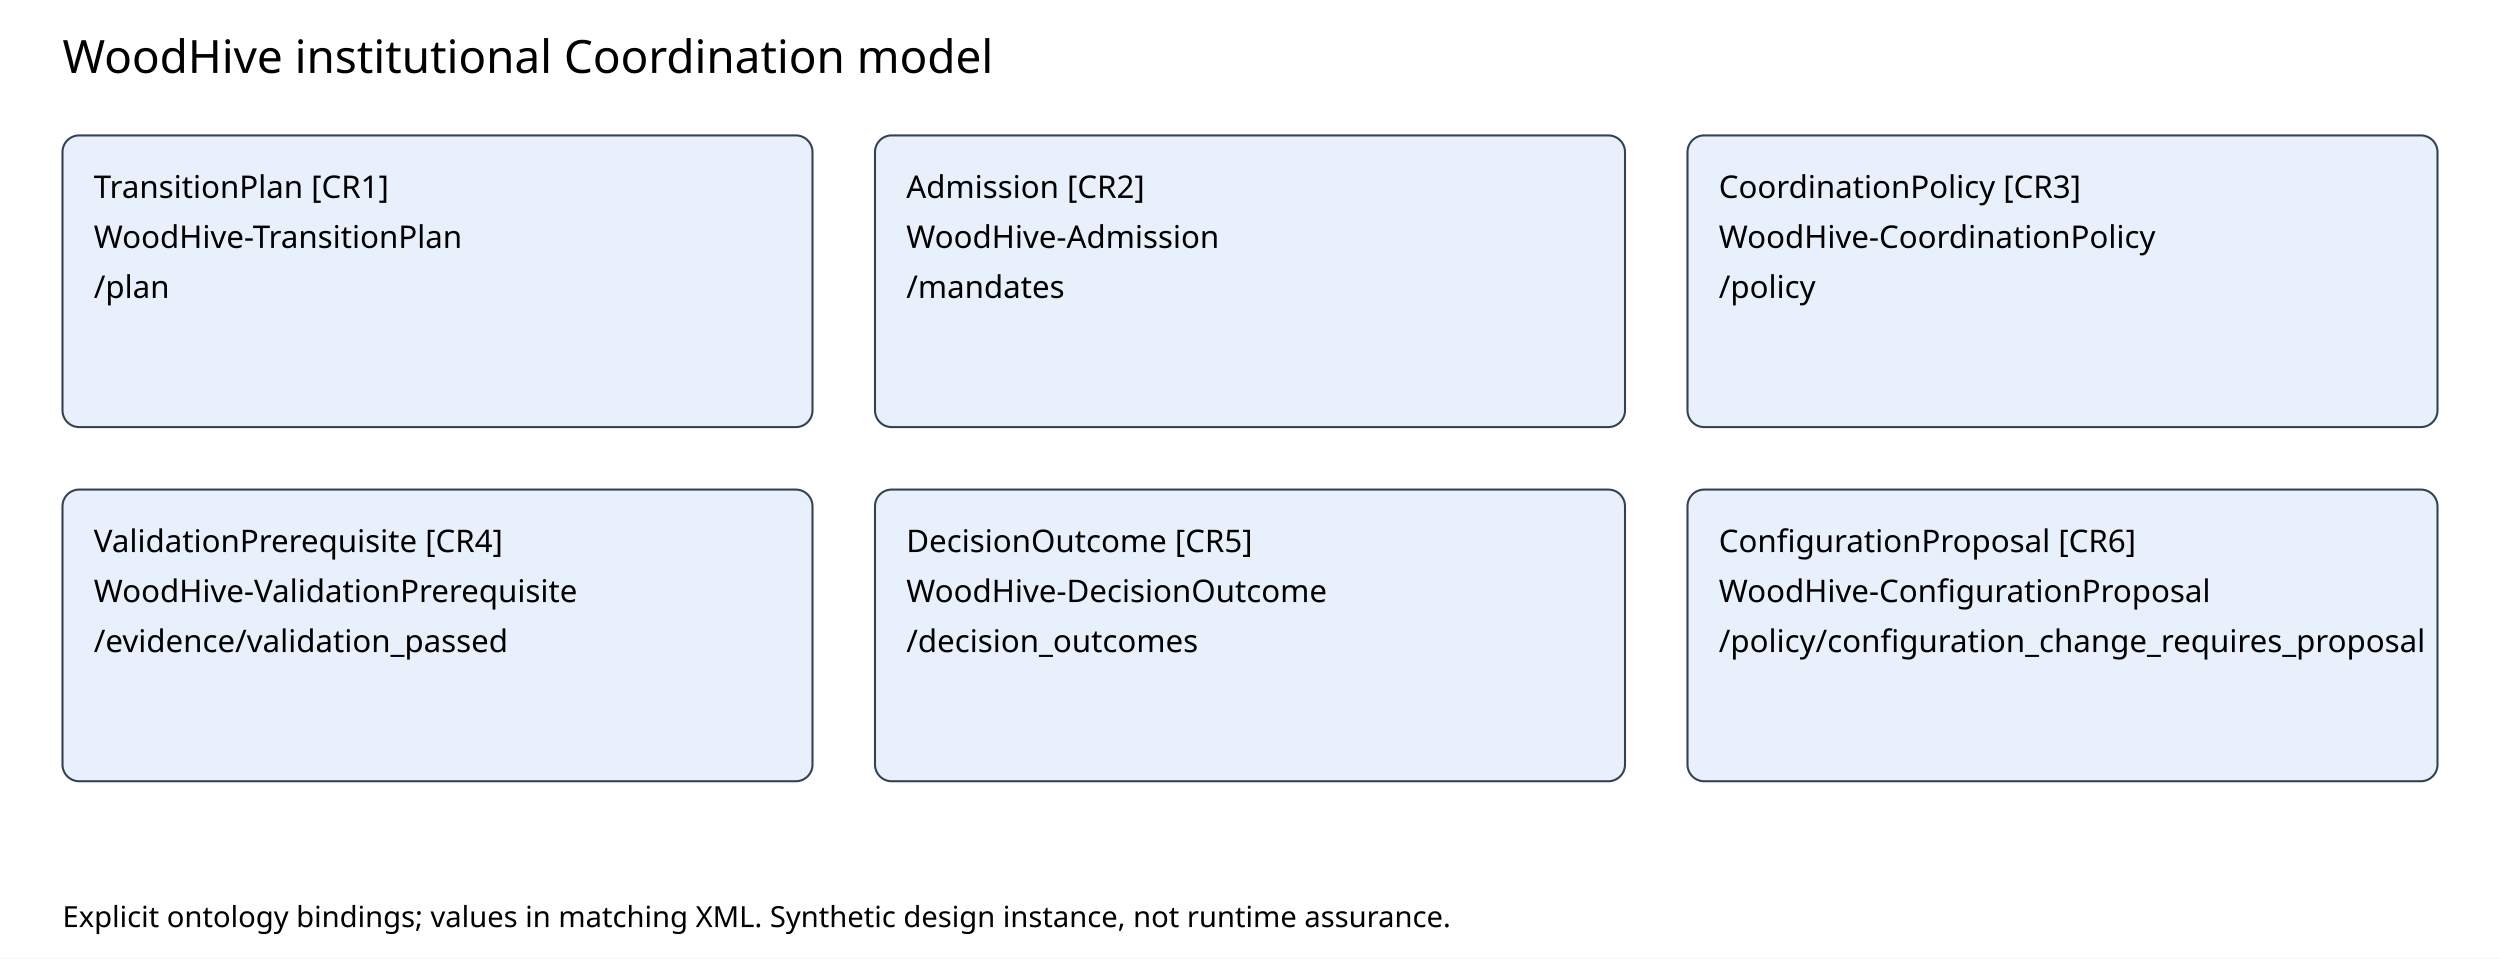
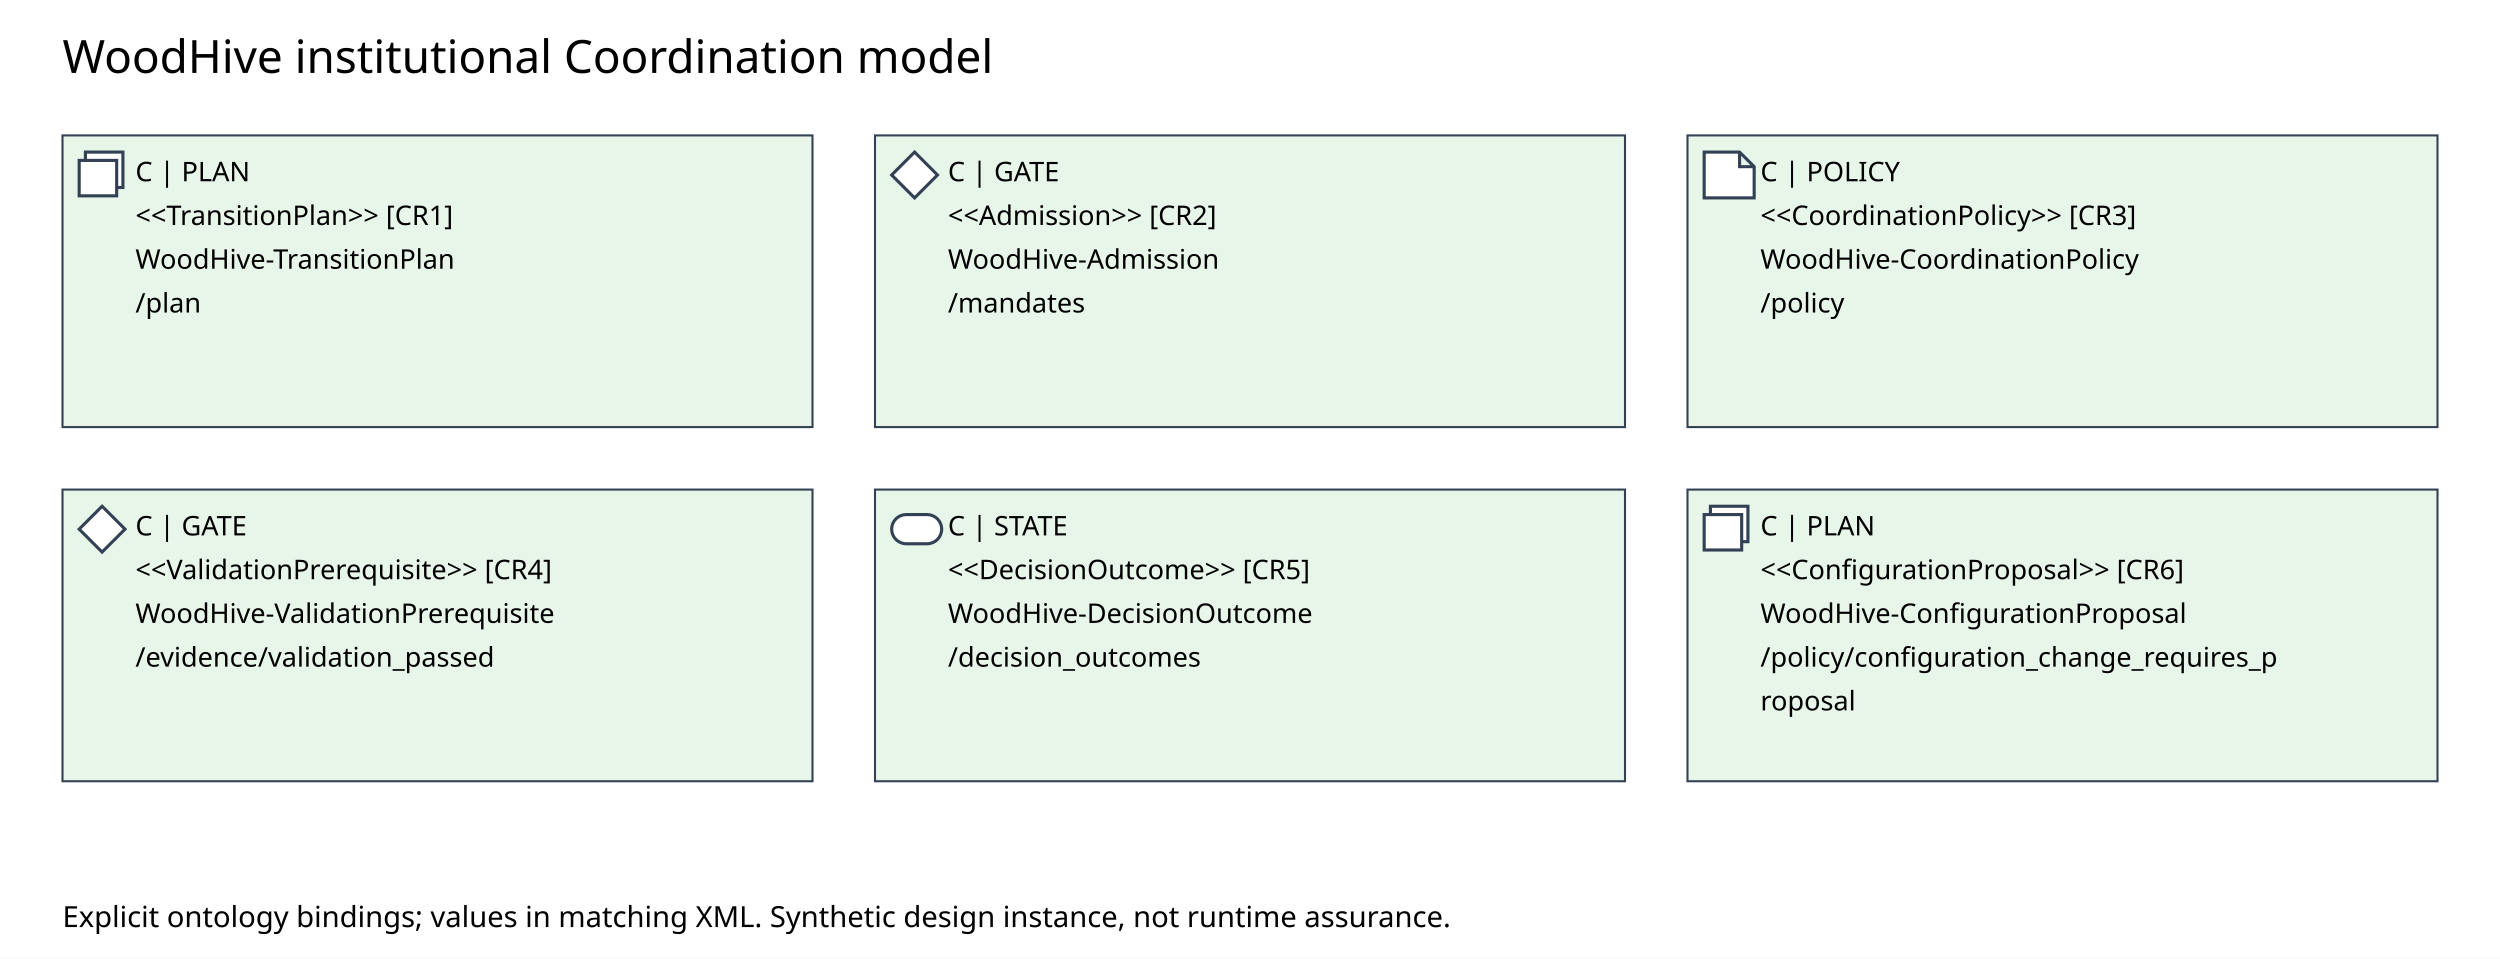
<svg xmlns="http://www.w3.org/2000/svg" width="1200" height="460">
  <rect width="1200" height="460" fill="white" />
  <text x="30" y="35" font-family="sans-serif" font-size="22">WoodHive institutional Coordination model</text>
-   <rect x="30" y="65" width="360" height="140" rx="8" fill="#e8f0fb" stroke="#334155" />
-   <text x="45" y="95" font-family="sans-serif" font-size="15">
-     <tspan x="45" dy="0">TransitionPlan [CR1]</tspan>
-     <tspan x="45" dy="24">WoodHive-TransitionPlan</tspan>
-     <tspan x="45" dy="24">/plan</tspan>
+   <rect x="30" y="65" width="360" height="140" fill="#e8f5e9" stroke="#334155" />
+   <rect x="41" y="73" width="18" height="17" stroke="#334155" stroke-width="1.5" fill="white" />
+   <rect x="38" y="77" width="18" height="17" stroke="#334155" stroke-width="1.5" fill="white" />
+   <text x="65" y="87" font-family="sans-serif" font-size="13">
+     <tspan x="65" dy="0">C | PLAN</tspan>
+     <tspan x="65" dy="21">&lt;&lt;TransitionPlan&gt;&gt; [CR1]</tspan>
+     <tspan x="65" dy="21">WoodHive-TransitionPlan</tspan>
+     <tspan x="65" dy="21">/plan</tspan>
  </text>
-   <rect x="420" y="65" width="360" height="140" rx="8" fill="#e8f0fb" stroke="#334155" />
-   <text x="435" y="95" font-family="sans-serif" font-size="15">
-     <tspan x="435" dy="0">Admission [CR2]</tspan>
-     <tspan x="435" dy="24">WoodHive-Admission</tspan>
-     <tspan x="435" dy="24">/mandates</tspan>
+   <rect x="420" y="65" width="360" height="140" fill="#e8f5e9" stroke="#334155" />
+   <path d="M439,73 L450,84 L439,95 L428,84 Z" stroke="#334155" stroke-width="1.5" fill="white" />
+   <text x="455" y="87" font-family="sans-serif" font-size="13">
+     <tspan x="455" dy="0">C | GATE</tspan>
+     <tspan x="455" dy="21">&lt;&lt;Admission&gt;&gt; [CR2]</tspan>
+     <tspan x="455" dy="21">WoodHive-Admission</tspan>
+     <tspan x="455" dy="21">/mandates</tspan>
  </text>
-   <rect x="810" y="65" width="360" height="140" rx="8" fill="#e8f0fb" stroke="#334155" />
-   <text x="825" y="95" font-family="sans-serif" font-size="15">
-     <tspan x="825" dy="0">CoordinationPolicy [CR3]</tspan>
-     <tspan x="825" dy="24">WoodHive-CoordinationPolicy</tspan>
-     <tspan x="825" dy="24">/policy</tspan>
+   <rect x="810" y="65" width="360" height="140" fill="#e8f5e9" stroke="#334155" />
+   <path d="M818,73 L835,73 L842,80 L842,95 L818,95 Z M835,73 L835,80 L842,80" stroke="#334155" stroke-width="1.5" fill="white" />
+   <text x="845" y="87" font-family="sans-serif" font-size="13">
+     <tspan x="845" dy="0">C | POLICY</tspan>
+     <tspan x="845" dy="21">&lt;&lt;CoordinationPolicy&gt;&gt; [CR3]</tspan>
+     <tspan x="845" dy="21">WoodHive-CoordinationPolicy</tspan>
+     <tspan x="845" dy="21">/policy</tspan>
  </text>
-   <rect x="30" y="235" width="360" height="140" rx="8" fill="#e8f0fb" stroke="#334155" />
-   <text x="45" y="265" font-family="sans-serif" font-size="15">
-     <tspan x="45" dy="0">ValidationPrerequisite [CR4]</tspan>
-     <tspan x="45" dy="24">WoodHive-ValidationPrerequisite</tspan>
-     <tspan x="45" dy="24">/evidence/validation_passed</tspan>
+   <rect x="30" y="235" width="360" height="140" fill="#e8f5e9" stroke="#334155" />
+   <path d="M49,243 L60,254 L49,265 L38,254 Z" stroke="#334155" stroke-width="1.5" fill="white" />
+   <text x="65" y="257" font-family="sans-serif" font-size="13">
+     <tspan x="65" dy="0">C | GATE</tspan>
+     <tspan x="65" dy="21">&lt;&lt;ValidationPrerequisite&gt;&gt; [CR4]</tspan>
+     <tspan x="65" dy="21">WoodHive-ValidationPrerequisite</tspan>
+     <tspan x="65" dy="21">/evidence/validation_passed</tspan>
  </text>
-   <rect x="420" y="235" width="360" height="140" rx="8" fill="#e8f0fb" stroke="#334155" />
-   <text x="435" y="265" font-family="sans-serif" font-size="15">
-     <tspan x="435" dy="0">DecisionOutcome [CR5]</tspan>
-     <tspan x="435" dy="24">WoodHive-DecisionOutcome</tspan>
-     <tspan x="435" dy="24">/decision_outcomes</tspan>
+   <rect x="420" y="235" width="360" height="140" fill="#e8f5e9" stroke="#334155" />
+   <rect x="428" y="247" width="24" height="14" rx="7" stroke="#334155" stroke-width="1.5" fill="white" />
+   <text x="455" y="257" font-family="sans-serif" font-size="13">
+     <tspan x="455" dy="0">C | STATE</tspan>
+     <tspan x="455" dy="21">&lt;&lt;DecisionOutcome&gt;&gt; [CR5]</tspan>
+     <tspan x="455" dy="21">WoodHive-DecisionOutcome</tspan>
+     <tspan x="455" dy="21">/decision_outcomes</tspan>
  </text>
-   <rect x="810" y="235" width="360" height="140" rx="8" fill="#e8f0fb" stroke="#334155" />
-   <text x="825" y="265" font-family="sans-serif" font-size="15">
-     <tspan x="825" dy="0">ConfigurationProposal [CR6]</tspan>
-     <tspan x="825" dy="24">WoodHive-ConfigurationProposal</tspan>
-     <tspan x="825" dy="24">/policy/configuration_change_requires_proposal</tspan>
+   <rect x="810" y="235" width="360" height="140" fill="#e8f5e9" stroke="#334155" />
+   <rect x="821" y="243" width="18" height="17" stroke="#334155" stroke-width="1.5" fill="white" />
+   <rect x="818" y="247" width="18" height="17" stroke="#334155" stroke-width="1.5" fill="white" />
+   <text x="845" y="257" font-family="sans-serif" font-size="13">
+     <tspan x="845" dy="0">C | PLAN</tspan>
+     <tspan x="845" dy="21">&lt;&lt;ConfigurationProposal&gt;&gt; [CR6]</tspan>
+     <tspan x="845" dy="21">WoodHive-ConfigurationProposal</tspan>
+     <tspan x="845" dy="21">/policy/configuration_change_requires_p</tspan>
+     <tspan x="845" dy="21">roposal</tspan>
  </text>
  <text x="30" y="445" font-family="sans-serif" font-size="14">Explicit ontology bindings; values in matching XML. Synthetic design instance, not runtime assurance.</text>
</svg>
